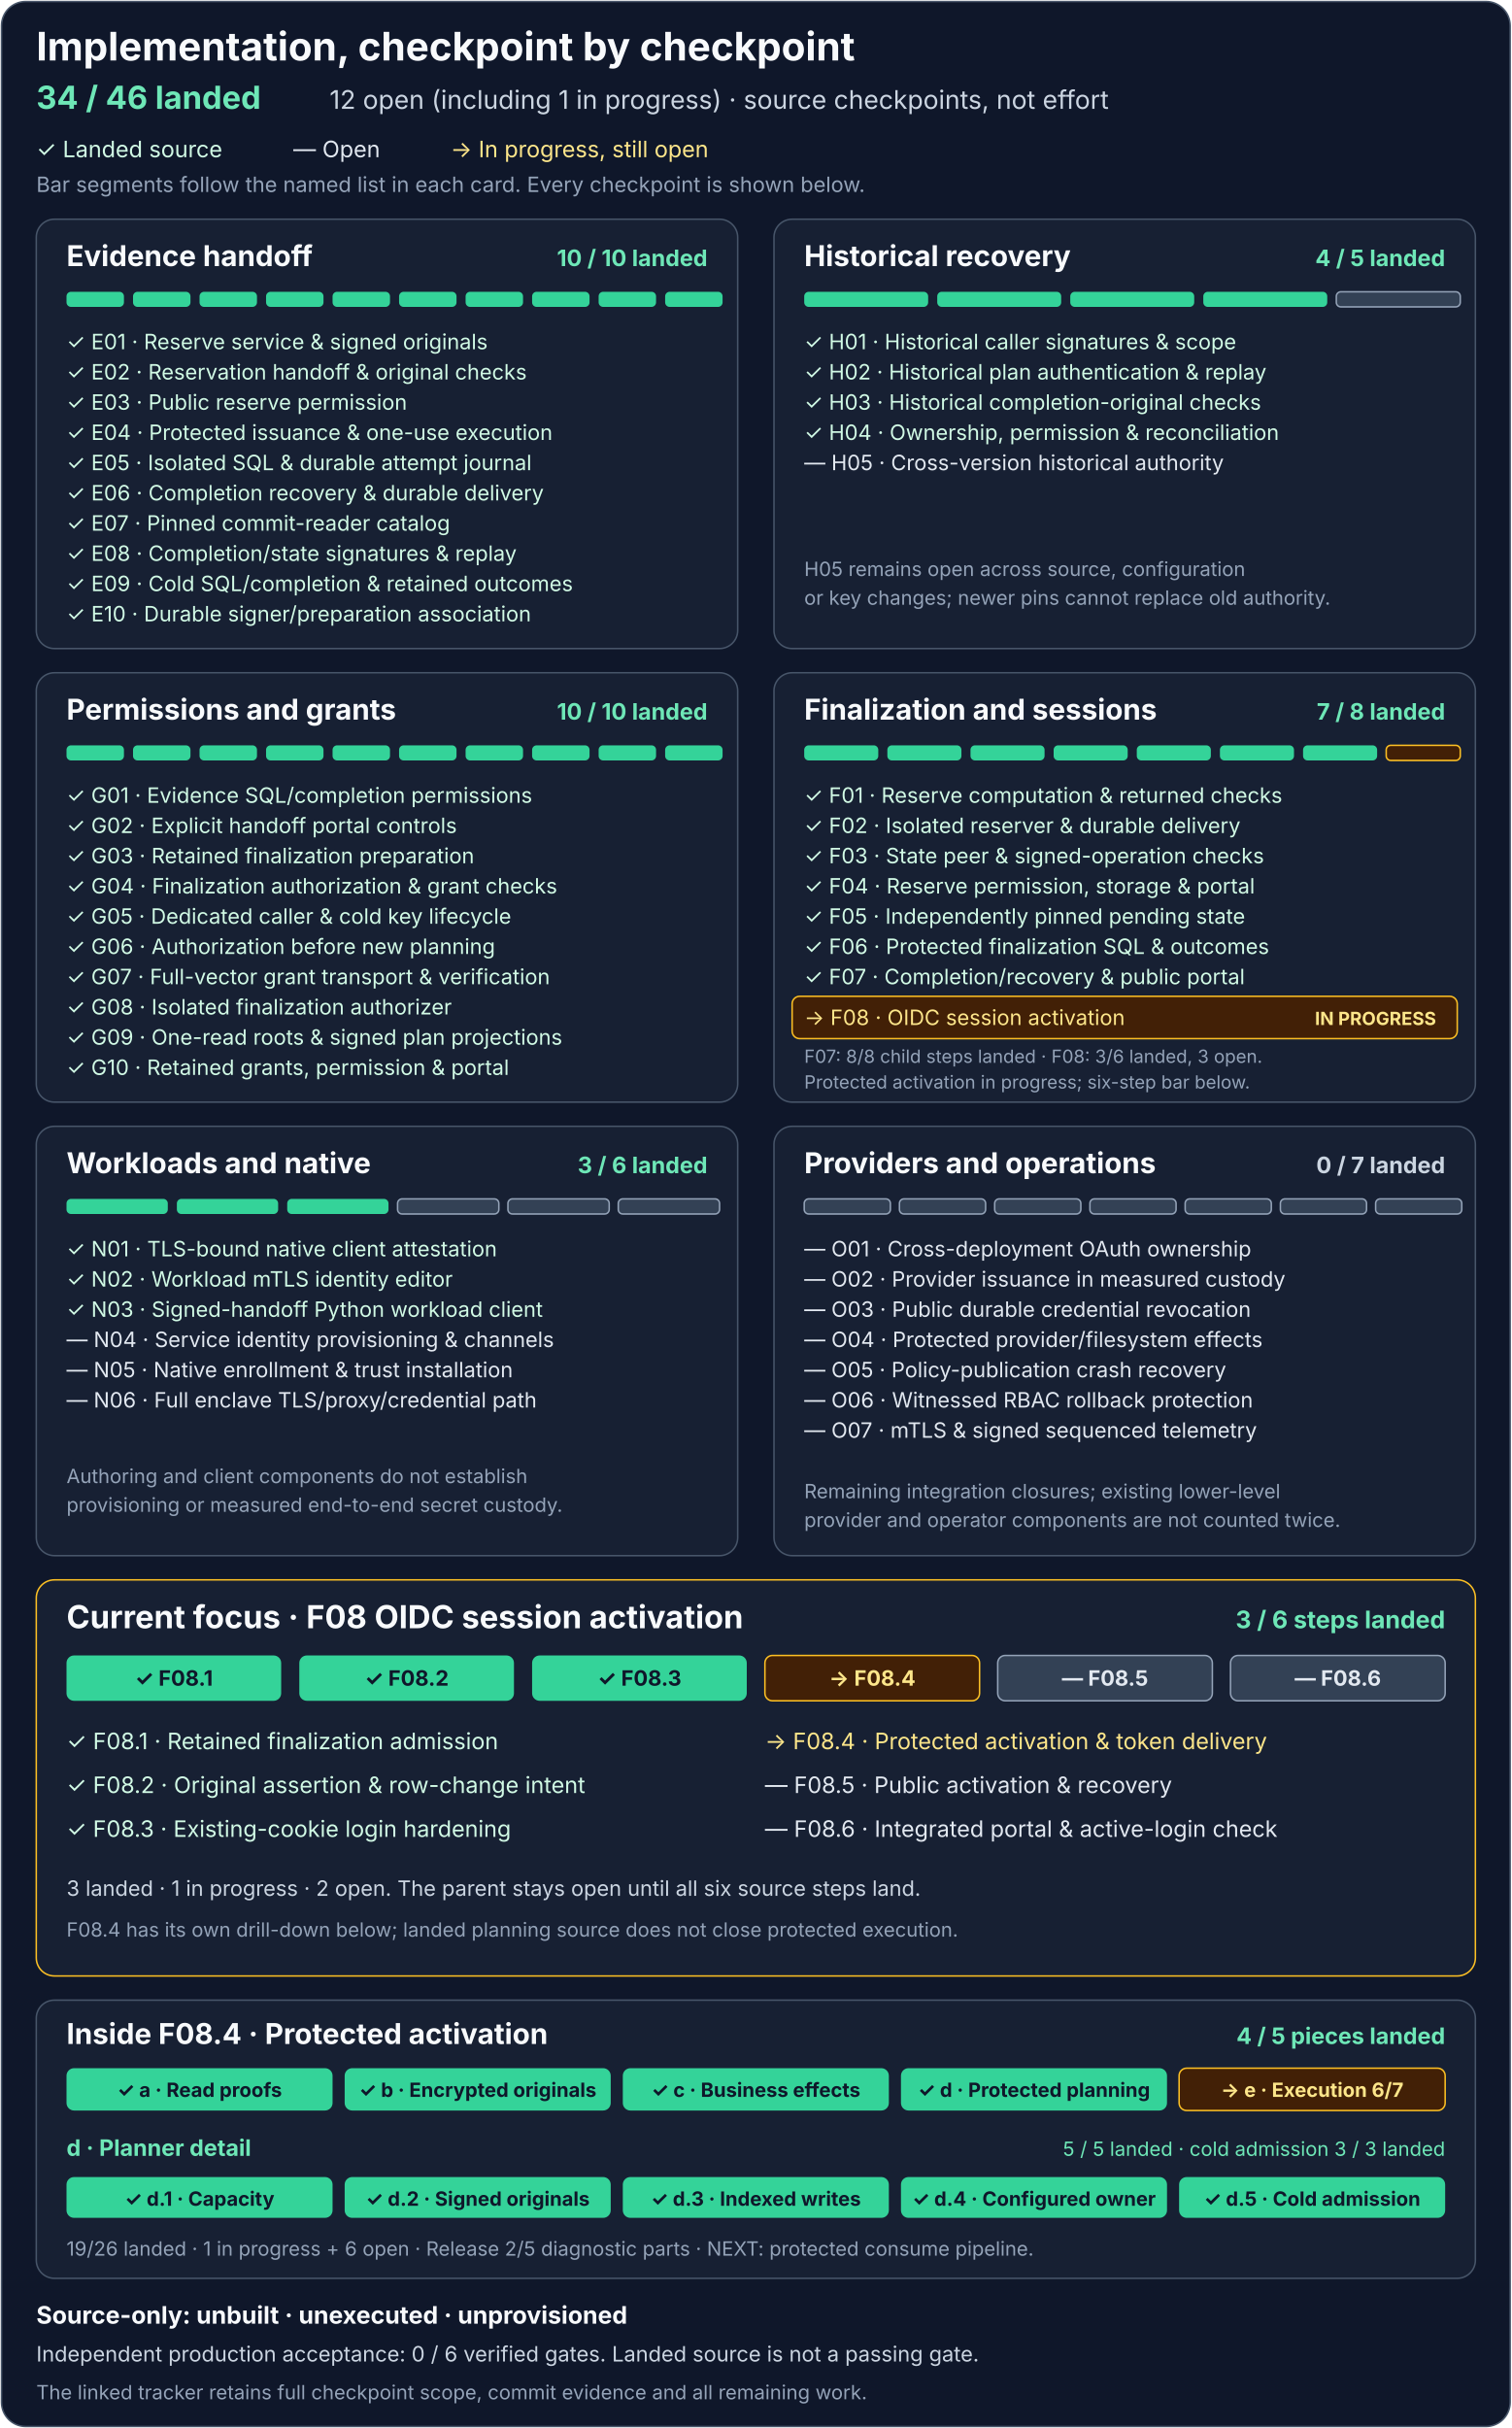
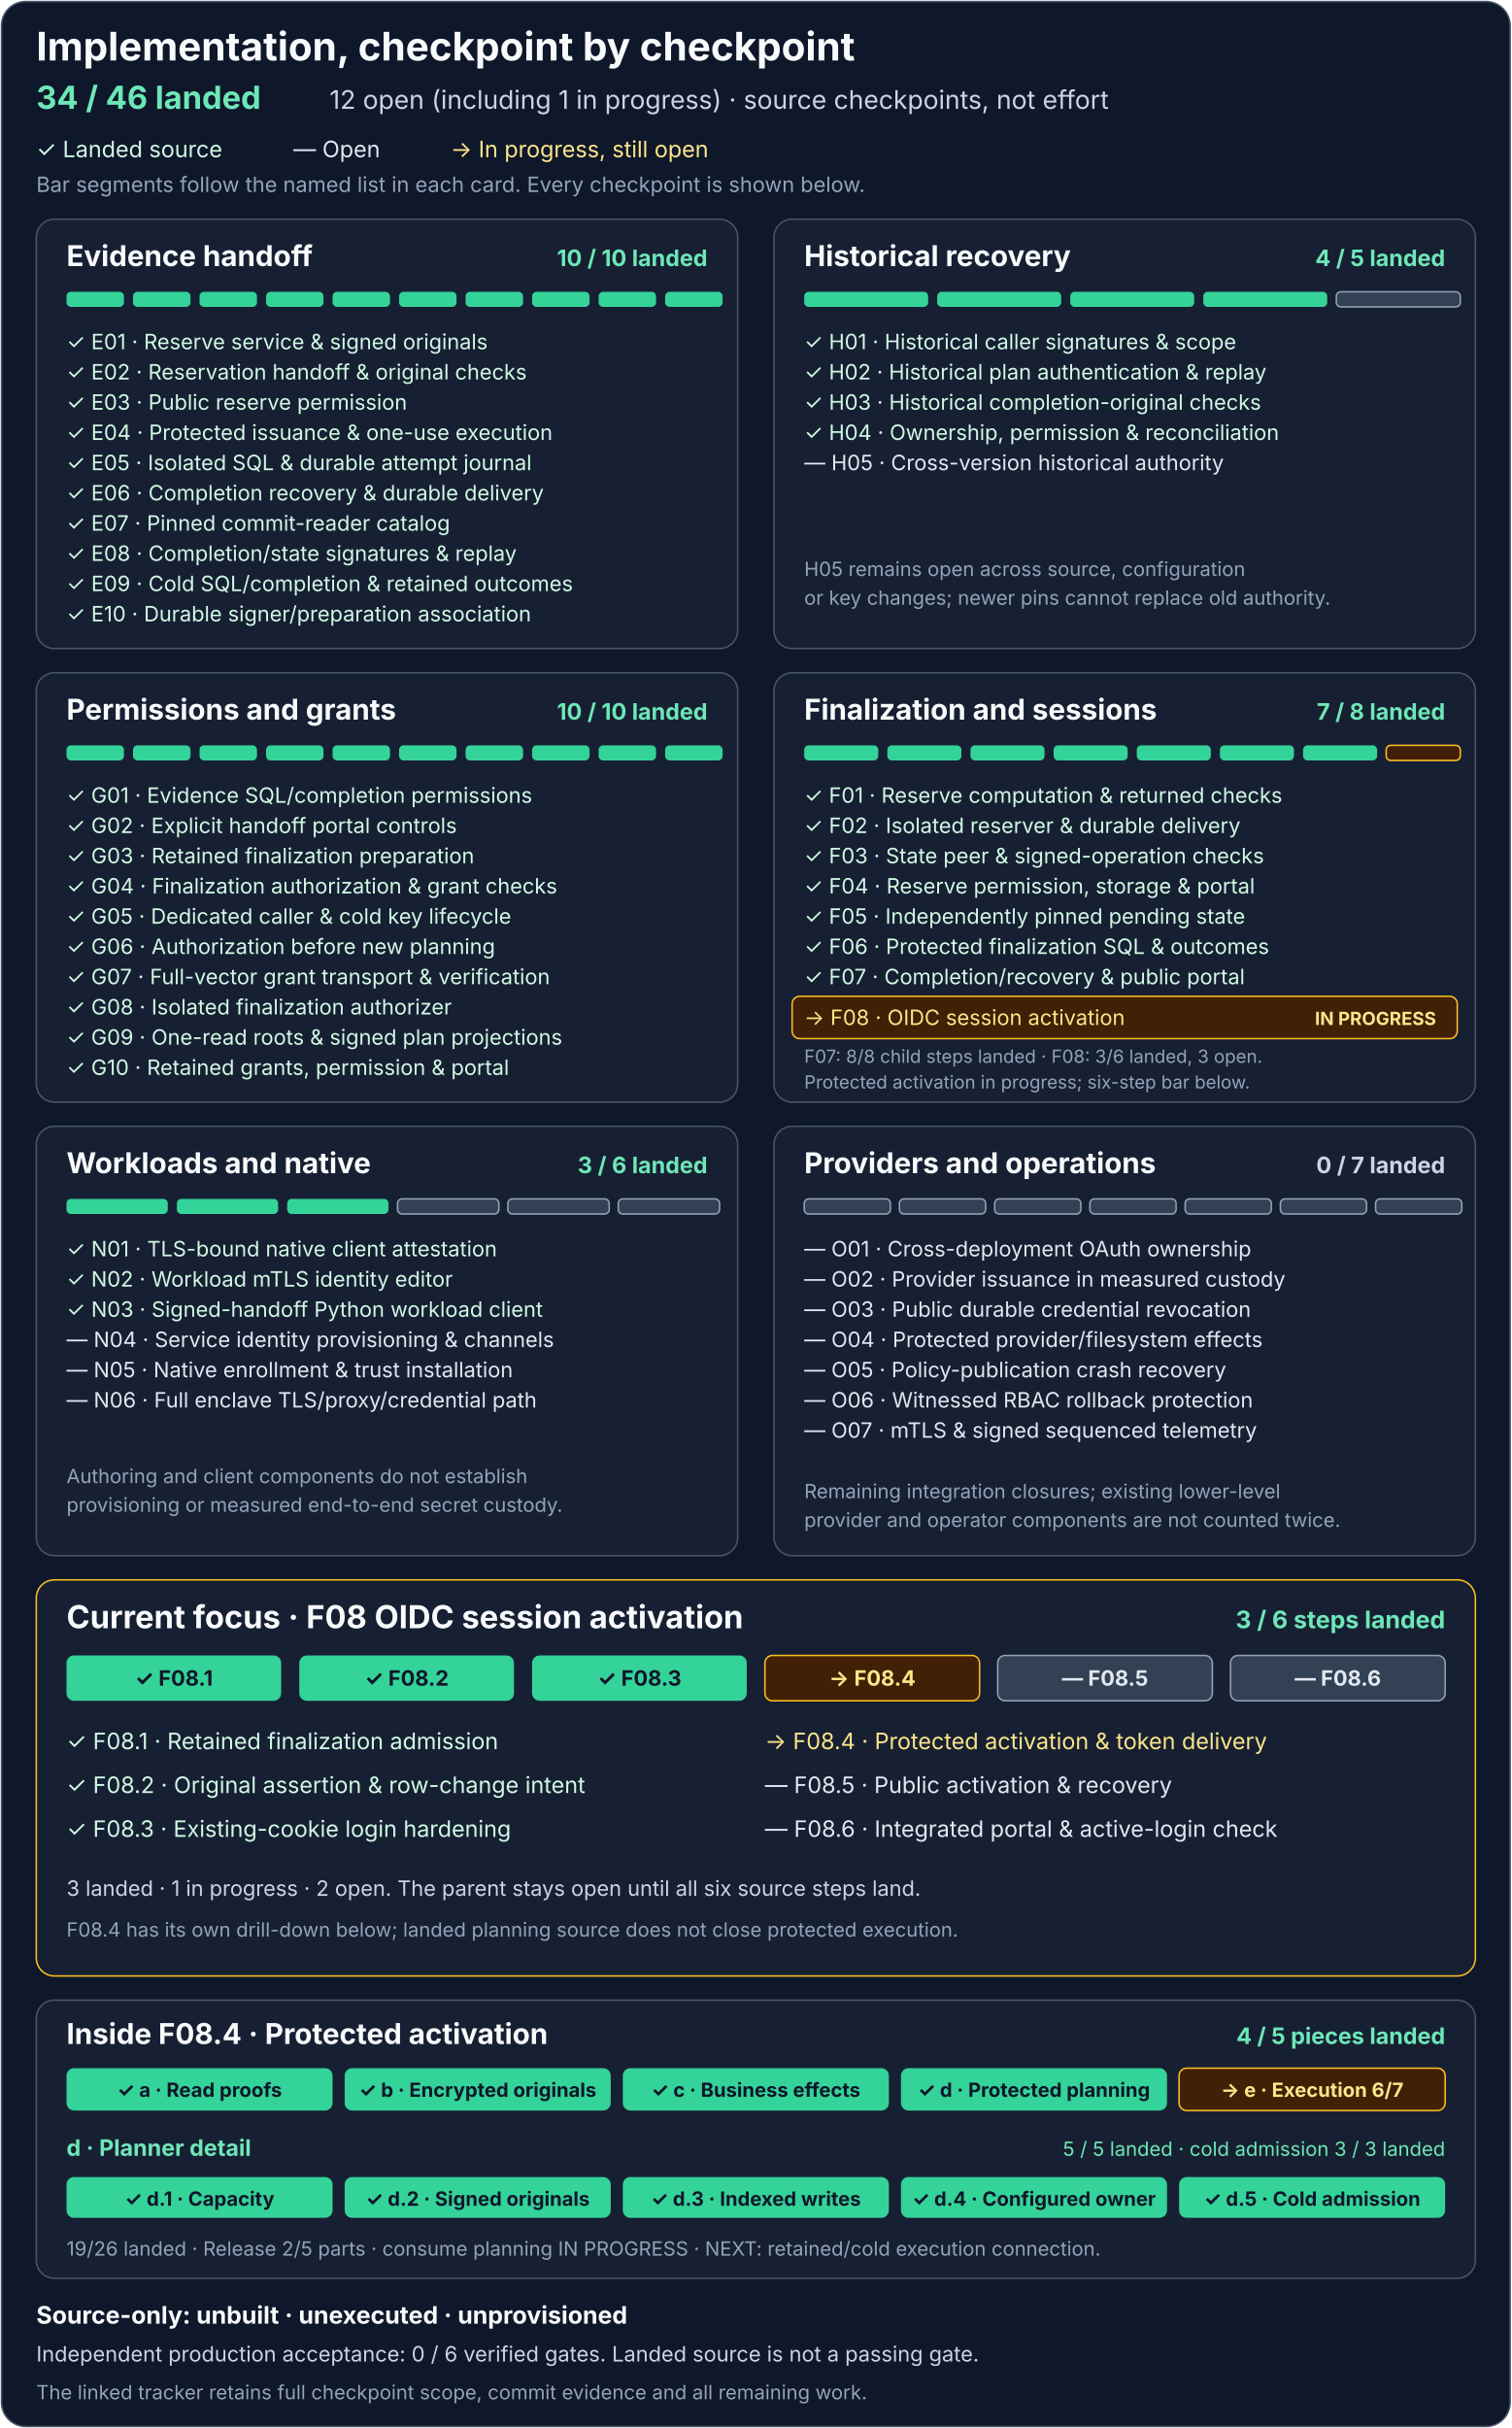
<svg xmlns="http://www.w3.org/2000/svg" width="1000" height="1606" viewBox="0 0 1000 1606" role="img" aria-labelledby="title description">
  <rect x="1" y="1" width="998" height="1604" rx="16" fill="#0f172a" stroke="#475569" />
  <g font-family="system-ui, -apple-system, Segoe UI, sans-serif">
    <text x="24" y="40" fill="#f8fafc" font-size="26" font-weight="700">Implementation, checkpoint by checkpoint</text>
    <text x="24" y="72" fill="#6ee7b7" font-size="21" font-weight="700">34 / 46 landed</text>
    <text x="218" y="72" fill="#cbd5e1" font-size="17">12 open (including 1 in progress) · source checkpoints, not effort</text>
    <text x="24" y="104" fill="#d1fae5" font-size="15">✓ Landed source</text>
    <text x="194" y="104" fill="#e2e8f0" font-size="15">— Open</text>
    <text x="298" y="104" fill="#fde68a" font-size="15">→ In progress, still open</text>
    <text x="24" y="127" fill="#94a3b8" font-size="14">Bar segments follow the named list in each card. Every checkpoint is shown below.</text>
    <g transform="translate(24 145)" aria-labelledby="e-title">
      <rect width="464" height="284" rx="12" fill="#172033" stroke="#475569" />
      <text id="e-title" x="20" y="31" fill="#f8fafc" font-size="19" font-weight="700">Evidence handoff</text>
      <text x="444" y="31" text-anchor="end" fill="#6ee7b7" font-size="15" font-weight="700">10 / 10 landed</text>
      <g fill="#34d399">
        <rect x="20" y="48" width="38" height="10" rx="3" />
        <rect x="64" y="48" width="38" height="10" rx="3" />
        <rect x="108" y="48" width="38" height="10" rx="3" />
        <rect x="152" y="48" width="38" height="10" rx="3" />
        <rect x="196" y="48" width="38" height="10" rx="3" />
        <rect x="240" y="48" width="38" height="10" rx="3" />
        <rect x="284" y="48" width="38" height="10" rx="3" />
        <rect x="328" y="48" width="38" height="10" rx="3" />
        <rect x="372" y="48" width="38" height="10" rx="3" />
        <rect x="416" y="48" width="38" height="10" rx="3" />
      </g>
      <g fill="#d1fae5" font-size="14">
        <text x="20" y="86">✓ E01 · Reserve service &amp; signed originals</text>
        <text x="20" y="106">✓ E02 · Reservation handoff &amp; original checks</text>
        <text x="20" y="126">✓ E03 · Public reserve permission</text>
        <text x="20" y="146">✓ E04 · Protected issuance &amp; one-use execution</text>
        <text x="20" y="166">✓ E05 · Isolated SQL &amp; durable attempt journal</text>
        <text x="20" y="186">✓ E06 · Completion recovery &amp; durable delivery</text>
        <text x="20" y="206">✓ E07 · Pinned commit-reader catalog</text>
        <text x="20" y="226">✓ E08 · Completion/state signatures &amp; replay</text>
        <text x="20" y="246">✓ E09 · Cold SQL/completion &amp; retained outcomes</text>
        <text x="20" y="266">✓ E10 · Durable signer/preparation association</text>
      </g>
    </g>
    <g transform="translate(512 145)" aria-labelledby="h-title">
      <rect width="464" height="284" rx="12" fill="#172033" stroke="#475569" />
      <text id="h-title" x="20" y="31" fill="#f8fafc" font-size="19" font-weight="700">Historical recovery</text>
      <text x="444" y="31" text-anchor="end" fill="#6ee7b7" font-size="15" font-weight="700">4 / 5 landed</text>
      <g fill="#34d399">
        <rect x="20" y="48" width="82" height="10" rx="3" />
        <rect x="108" y="48" width="82" height="10" rx="3" />
        <rect x="196" y="48" width="82" height="10" rx="3" />
        <rect x="284" y="48" width="82" height="10" rx="3" />
        <rect x="372" y="48" width="82" height="10" rx="3" fill="#334155" stroke="#94a3b8" />
      </g>
      <g fill="#d1fae5" font-size="14">
        <text x="20" y="86">✓ H01 · Historical caller signatures &amp; scope</text>
        <text x="20" y="106">✓ H02 · Historical plan authentication &amp; replay</text>
        <text x="20" y="126">✓ H03 · Historical completion-original checks</text>
        <text x="20" y="146">✓ H04 · Ownership, permission &amp; reconciliation</text>
      </g>
      <text x="20" y="166" fill="#e2e8f0" font-size="14">— H05 · Cross-version historical authority</text>
      <text x="20" y="236" fill="#94a3b8" font-size="13">H05 remains open across source, configuration</text>
      <text x="20" y="255" fill="#94a3b8" font-size="13">or key changes; newer pins cannot replace old authority.</text>
    </g>
    <g transform="translate(24 445)" aria-labelledby="g-title">
      <rect width="464" height="284" rx="12" fill="#172033" stroke="#475569" />
      <text id="g-title" x="20" y="31" fill="#f8fafc" font-size="19" font-weight="700">Permissions and grants</text>
      <text x="444" y="31" text-anchor="end" fill="#6ee7b7" font-size="15" font-weight="700">10 / 10 landed</text>
      <g fill="#34d399">
        <rect x="20" y="48" width="38" height="10" rx="3" />
        <rect x="64" y="48" width="38" height="10" rx="3" />
        <rect x="108" y="48" width="38" height="10" rx="3" />
        <rect x="152" y="48" width="38" height="10" rx="3" />
        <rect x="196" y="48" width="38" height="10" rx="3" />
        <rect x="240" y="48" width="38" height="10" rx="3" />
        <rect x="284" y="48" width="38" height="10" rx="3" />
        <rect x="328" y="48" width="38" height="10" rx="3" />
        <rect x="372" y="48" width="38" height="10" rx="3" />
        <rect x="416" y="48" width="38" height="10" rx="3" />
      </g>
      <g fill="#d1fae5" font-size="14">
        <text x="20" y="86">✓ G01 · Evidence SQL/completion permissions</text>
        <text x="20" y="106">✓ G02 · Explicit handoff portal controls</text>
        <text x="20" y="126">✓ G03 · Retained finalization preparation</text>
        <text x="20" y="146">✓ G04 · Finalization authorization &amp; grant checks</text>
        <text x="20" y="166">✓ G05 · Dedicated caller &amp; cold key lifecycle</text>
        <text x="20" y="186">✓ G06 · Authorization before new planning</text>
        <text x="20" y="206">✓ G07 · Full-vector grant transport &amp; verification</text>
        <text x="20" y="226">✓ G08 · Isolated finalization authorizer</text>
        <text x="20" y="246">✓ G09 · One-read roots &amp; signed plan projections</text>
        <text x="20" y="266">✓ G10 · Retained grants, permission &amp; portal</text>
      </g>
    </g>
    <g transform="translate(512 445)" aria-labelledby="f-title">
      <rect width="464" height="284" rx="12" fill="#172033" stroke="#475569" />
      <text id="f-title" x="20" y="31" fill="#f8fafc" font-size="19" font-weight="700">Finalization and sessions</text>
      <text x="444" y="31" text-anchor="end" fill="#6ee7b7" font-size="15" font-weight="700">7 / 8 landed</text>
      <g fill="#34d399">
        <rect x="20" y="48" width="49" height="10" rx="3" />
        <rect x="75" y="48" width="49" height="10" rx="3" />
        <rect x="130" y="48" width="49" height="10" rx="3" />
        <rect x="185" y="48" width="49" height="10" rx="3" />
        <rect x="240" y="48" width="49" height="10" rx="3" />
        <rect x="295" y="48" width="49" height="10" rx="3" />
        <rect x="350" y="48" width="49" height="10" rx="3" />
        <rect x="405" y="48" width="49" height="10" rx="3" fill="#422006" stroke="#fbbf24" />
      </g>
      <g fill="#d1fae5" font-size="14">
        <text x="20" y="86">✓ F01 · Reserve computation &amp; returned checks</text>
        <text x="20" y="106">✓ F02 · Isolated reserver &amp; durable delivery</text>
        <text x="20" y="126">✓ F03 · State peer &amp; signed-operation checks</text>
        <text x="20" y="146">✓ F04 · Reserve permission, storage &amp; portal</text>
        <text x="20" y="166">✓ F05 · Independently pinned pending state</text>
        <text x="20" y="186">✓ F06 · Protected finalization SQL &amp; outcomes</text>
        <text x="20" y="206">✓ F07 · Completion/recovery &amp; public portal</text>
      </g>
      <rect x="12" y="214" width="440" height="28" rx="5" fill="#422006" stroke="#fbbf24" />
      <text x="20" y="233" fill="#fde68a" font-size="14">→ F08 · OIDC session activation</text>
      <text x="438" y="233" text-anchor="end" fill="#fde68a" font-size="12" font-weight="700">IN PROGRESS</text>
      <text x="20" y="258" fill="#94a3b8" font-size="12">F07: 8/8 child steps landed · F08: 3/6 landed, 3 open.</text>
      <text x="20" y="275" fill="#94a3b8" font-size="12">Protected activation in progress; six-step bar below.</text>
    </g>
    <g transform="translate(24 745)" aria-labelledby="n-title">
      <rect width="464" height="284" rx="12" fill="#172033" stroke="#475569" />
      <text id="n-title" x="20" y="31" fill="#f8fafc" font-size="19" font-weight="700">Workloads and native</text>
      <text x="444" y="31" text-anchor="end" fill="#6ee7b7" font-size="15" font-weight="700">3 / 6 landed</text>
      <g>
        <rect x="20" y="48" width="67" height="10" rx="3" fill="#34d399" />
        <rect x="93" y="48" width="67" height="10" rx="3" fill="#34d399" />
        <rect x="166" y="48" width="67" height="10" rx="3" fill="#34d399" />
        <rect x="239" y="48" width="67" height="10" rx="3" fill="#334155" stroke="#94a3b8" />
        <rect x="312" y="48" width="67" height="10" rx="3" fill="#334155" stroke="#94a3b8" />
        <rect x="385" y="48" width="67" height="10" rx="3" fill="#334155" stroke="#94a3b8" />
      </g>
      <g fill="#d1fae5" font-size="14">
        <text x="20" y="86">✓ N01 · TLS-bound native client attestation</text>
        <text x="20" y="106">✓ N02 · Workload mTLS identity editor</text>
        <text x="20" y="126">✓ N03 · Signed-handoff Python workload client</text>
      </g>
      <g fill="#e2e8f0" font-size="14">
        <text x="20" y="146">— N04 · Service identity provisioning &amp; channels</text>
        <text x="20" y="166">— N05 · Native enrollment &amp; trust installation</text>
        <text x="20" y="186">— N06 · Full enclave TLS/proxy/credential path</text>
      </g>
      <text x="20" y="236" fill="#94a3b8" font-size="13">Authoring and client components do not establish</text>
      <text x="20" y="255" fill="#94a3b8" font-size="13">provisioning or measured end-to-end secret custody.</text>
    </g>
    <g transform="translate(512 745)" aria-labelledby="o-title">
      <rect width="464" height="284" rx="12" fill="#172033" stroke="#475569" />
      <text id="o-title" x="20" y="31" fill="#f8fafc" font-size="19" font-weight="700">Providers and operations</text>
      <text x="444" y="31" text-anchor="end" fill="#cbd5e1" font-size="15" font-weight="700">0 / 7 landed</text>
      <g fill="#334155" stroke="#94a3b8">
        <rect x="20" y="48" width="57" height="10" rx="3" />
        <rect x="83" y="48" width="57" height="10" rx="3" />
        <rect x="146" y="48" width="57" height="10" rx="3" />
        <rect x="209" y="48" width="57" height="10" rx="3" />
        <rect x="272" y="48" width="57" height="10" rx="3" />
        <rect x="335" y="48" width="57" height="10" rx="3" />
        <rect x="398" y="48" width="57" height="10" rx="3" />
      </g>
      <g fill="#e2e8f0" font-size="14">
        <text x="20" y="86">— O01 · Cross-deployment OAuth ownership</text>
        <text x="20" y="106">— O02 · Provider issuance in measured custody</text>
        <text x="20" y="126">— O03 · Public durable credential revocation</text>
        <text x="20" y="146">— O04 · Protected provider/filesystem effects</text>
        <text x="20" y="166">— O05 · Policy-publication crash recovery</text>
        <text x="20" y="186">— O06 · Witnessed RBAC rollback protection</text>
        <text x="20" y="206">— O07 · mTLS &amp; signed sequenced telemetry</text>
      </g>
      <text x="20" y="246" fill="#94a3b8" font-size="13">Remaining integration closures; existing lower-level</text>
      <text x="20" y="265" fill="#94a3b8" font-size="13">provider and operator components are not counted twice.</text>
    </g>
    <g transform="translate(24 1045)" aria-labelledby="f08-title">
      <rect width="952" height="262" rx="12" fill="#172033" stroke="#fbbf24" />
      <text id="f08-title" x="20" y="32" fill="#f8fafc" font-size="21" font-weight="700">Current focus · F08 OIDC session activation</text>
      <text x="932" y="32" text-anchor="end" fill="#6ee7b7" font-size="16" font-weight="700">3 / 6 steps landed</text>
      <g>
        <rect x="20" y="50" width="142" height="30" rx="5" fill="#34d399" />
        <rect x="174" y="50" width="142" height="30" rx="5" fill="#34d399" />
        <rect x="328" y="50" width="142" height="30" rx="5" fill="#34d399" />
        <rect x="482" y="50" width="142" height="30" rx="5" fill="#422006" stroke="#fbbf24" />
        <rect x="636" y="50" width="142" height="30" rx="5" fill="#334155" stroke="#94a3b8" />
        <rect x="790" y="50" width="142" height="30" rx="5" fill="#334155" stroke="#94a3b8" />
      </g>
      <g text-anchor="middle" font-size="14" font-weight="700">
        <text x="91" y="70" fill="#0f172a">✓ F08.1</text>
        <text x="245" y="70" fill="#0f172a">✓ F08.2</text>
        <text x="399" y="70" fill="#0f172a">✓ F08.3</text>
        <text x="553" y="70" fill="#fde68a">→ F08.4</text>
        <text x="707" y="70" fill="#e2e8f0">— F08.5</text>
        <text x="861" y="70" fill="#e2e8f0">— F08.6</text>
      </g>
      <g font-size="15">
        <text x="20" y="112" fill="#d1fae5">✓ F08.1 · Retained finalization admission</text>
        <text x="20" y="141" fill="#d1fae5">✓ F08.2 · Original assertion &amp; row-change intent</text>
        <text x="20" y="170" fill="#d1fae5">✓ F08.3 · Existing-cookie login hardening</text>
        <text x="482" y="112" fill="#fde68a">→ F08.4 · Protected activation &amp; token delivery</text>
        <text x="482" y="141" fill="#e2e8f0">— F08.5 · Public activation &amp; recovery</text>
        <text x="482" y="170" fill="#e2e8f0">— F08.6 · Integrated portal &amp; active-login check</text>
      </g>
      <text x="20" y="209" fill="#cbd5e1" font-size="14">3 landed · 1 in progress · 2 open. The parent stays open until all six source steps land.</text>
      <text x="20" y="236" fill="#94a3b8" font-size="13">F08.4 has its own drill-down below; landed planning source does not close protected execution.</text>
    </g>
    <g transform="translate(24 1323)" aria-labelledby="f084-title">
      <rect width="952" height="184" rx="12" fill="#172033" stroke="#475569" />
      <text id="f084-title" x="20" y="29" fill="#f8fafc" font-size="19" font-weight="700">Inside F08.4 · Protected activation</text>
      <text x="932" y="29" text-anchor="end" fill="#6ee7b7" font-size="15" font-weight="700">4 / 5 pieces landed</text>
      <g>
        <rect x="20" y="45" width="176" height="28" rx="5" fill="#34d399" />
        <rect x="204" y="45" width="176" height="28" rx="5" fill="#34d399" />
        <rect x="388" y="45" width="176" height="28" rx="5" fill="#34d399" />
        <rect x="572" y="45" width="176" height="28" rx="5" fill="#34d399" />
        <rect x="756" y="45" width="176" height="28" rx="5" fill="#422006" stroke="#fbbf24" />
      </g>
      <g text-anchor="middle" font-size="13" font-weight="700">
        <text x="108" y="64" fill="#0f172a">✓ a · Read proofs</text>
        <text x="292" y="64" fill="#0f172a">✓ b · Encrypted originals</text>
        <text x="476" y="64" fill="#0f172a">✓ c · Business effects</text>
        <text x="660" y="64" fill="#0f172a">✓ d · Protected planning</text>
        <text x="844" y="64" fill="#fde68a">→ e · Execution 6/7</text>
      </g>
      <text x="20" y="103" fill="#6ee7b7" font-size="15" font-weight="700">d · Planner detail</text>
      <text x="932" y="103" text-anchor="end" fill="#6ee7b7" font-size="13">5 / 5 landed · cold admission 3 / 3 landed</text>
      <g>
        <rect x="20" y="117" width="176" height="27" rx="5" fill="#34d399" />
        <rect x="204" y="117" width="176" height="27" rx="5" fill="#34d399" />
        <rect x="388" y="117" width="176" height="27" rx="5" fill="#34d399" />
        <rect x="572" y="117" width="176" height="27" rx="5" fill="#34d399" />
        <rect x="756" y="117" width="176" height="27" rx="5" fill="#34d399" />
      </g>
      <g text-anchor="middle" font-size="13" font-weight="700">
        <text x="108" y="136" fill="#0f172a">✓ d.1 · Capacity</text>
        <text x="292" y="136" fill="#0f172a">✓ d.2 · Signed originals</text>
        <text x="476" y="136" fill="#0f172a">✓ d.3 · Indexed writes</text>
        <text x="660" y="136" fill="#0f172a">✓ d.4 · Configured owner</text>
        <text x="844" y="136" fill="#0f172a">✓ d.5 · Cold admission</text>
      </g>
-       <text x="20" y="169" fill="#94a3b8" font-size="13">19/26 landed · 1 in progress + 6 open · Release 2/5 diagnostic parts · NEXT: protected consume pipeline.</text>
+       <text x="20" y="169" fill="#94a3b8" font-size="13">19/26 landed · Release 2/5 parts · consume planning IN PROGRESS · NEXT: retained/cold execution connection.</text>
    </g>
    <text x="24" y="1537" fill="#f8fafc" font-size="16" font-weight="700">Source-only: unbuilt · unexecuted · unprovisioned</text>
    <text x="24" y="1562" fill="#cbd5e1" font-size="14">Independent production acceptance: 0 / 6 verified gates. Landed source is not a passing gate.</text>
    <text x="24" y="1587" fill="#94a3b8" font-size="13">The linked tracker retains full checkpoint scope, commit evidence and all remaining work.</text>
  </g>
</svg>
